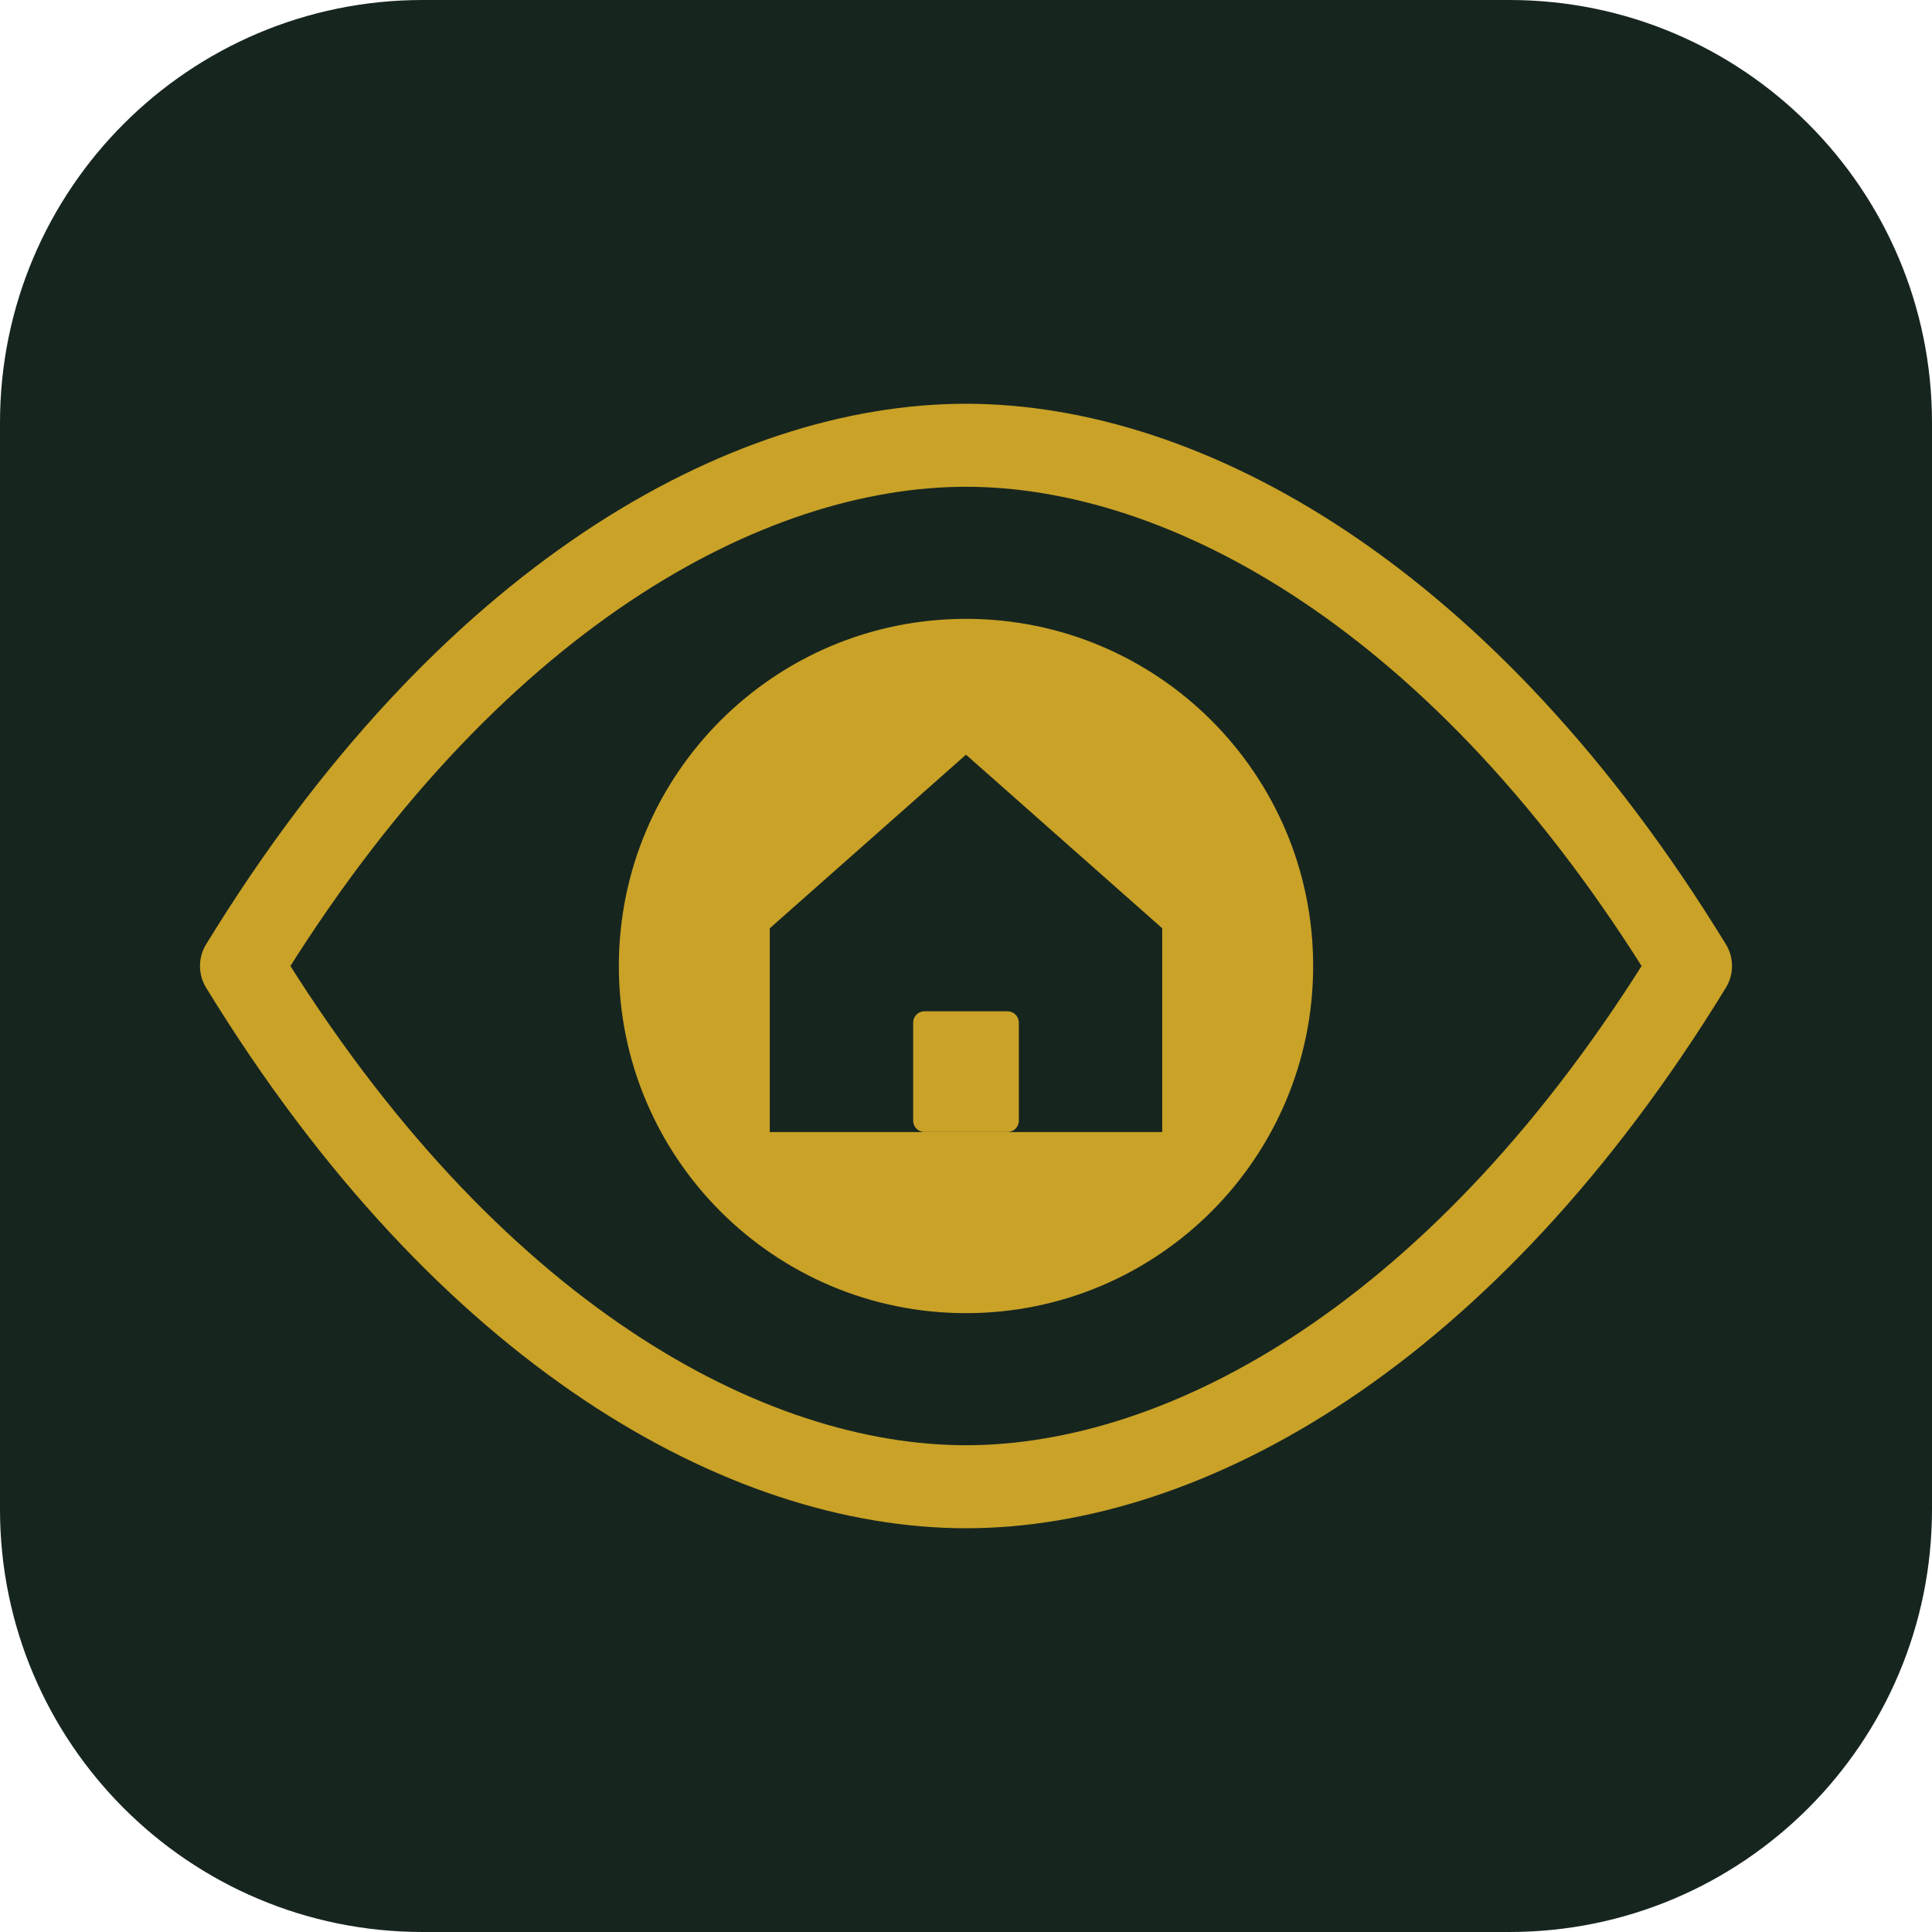
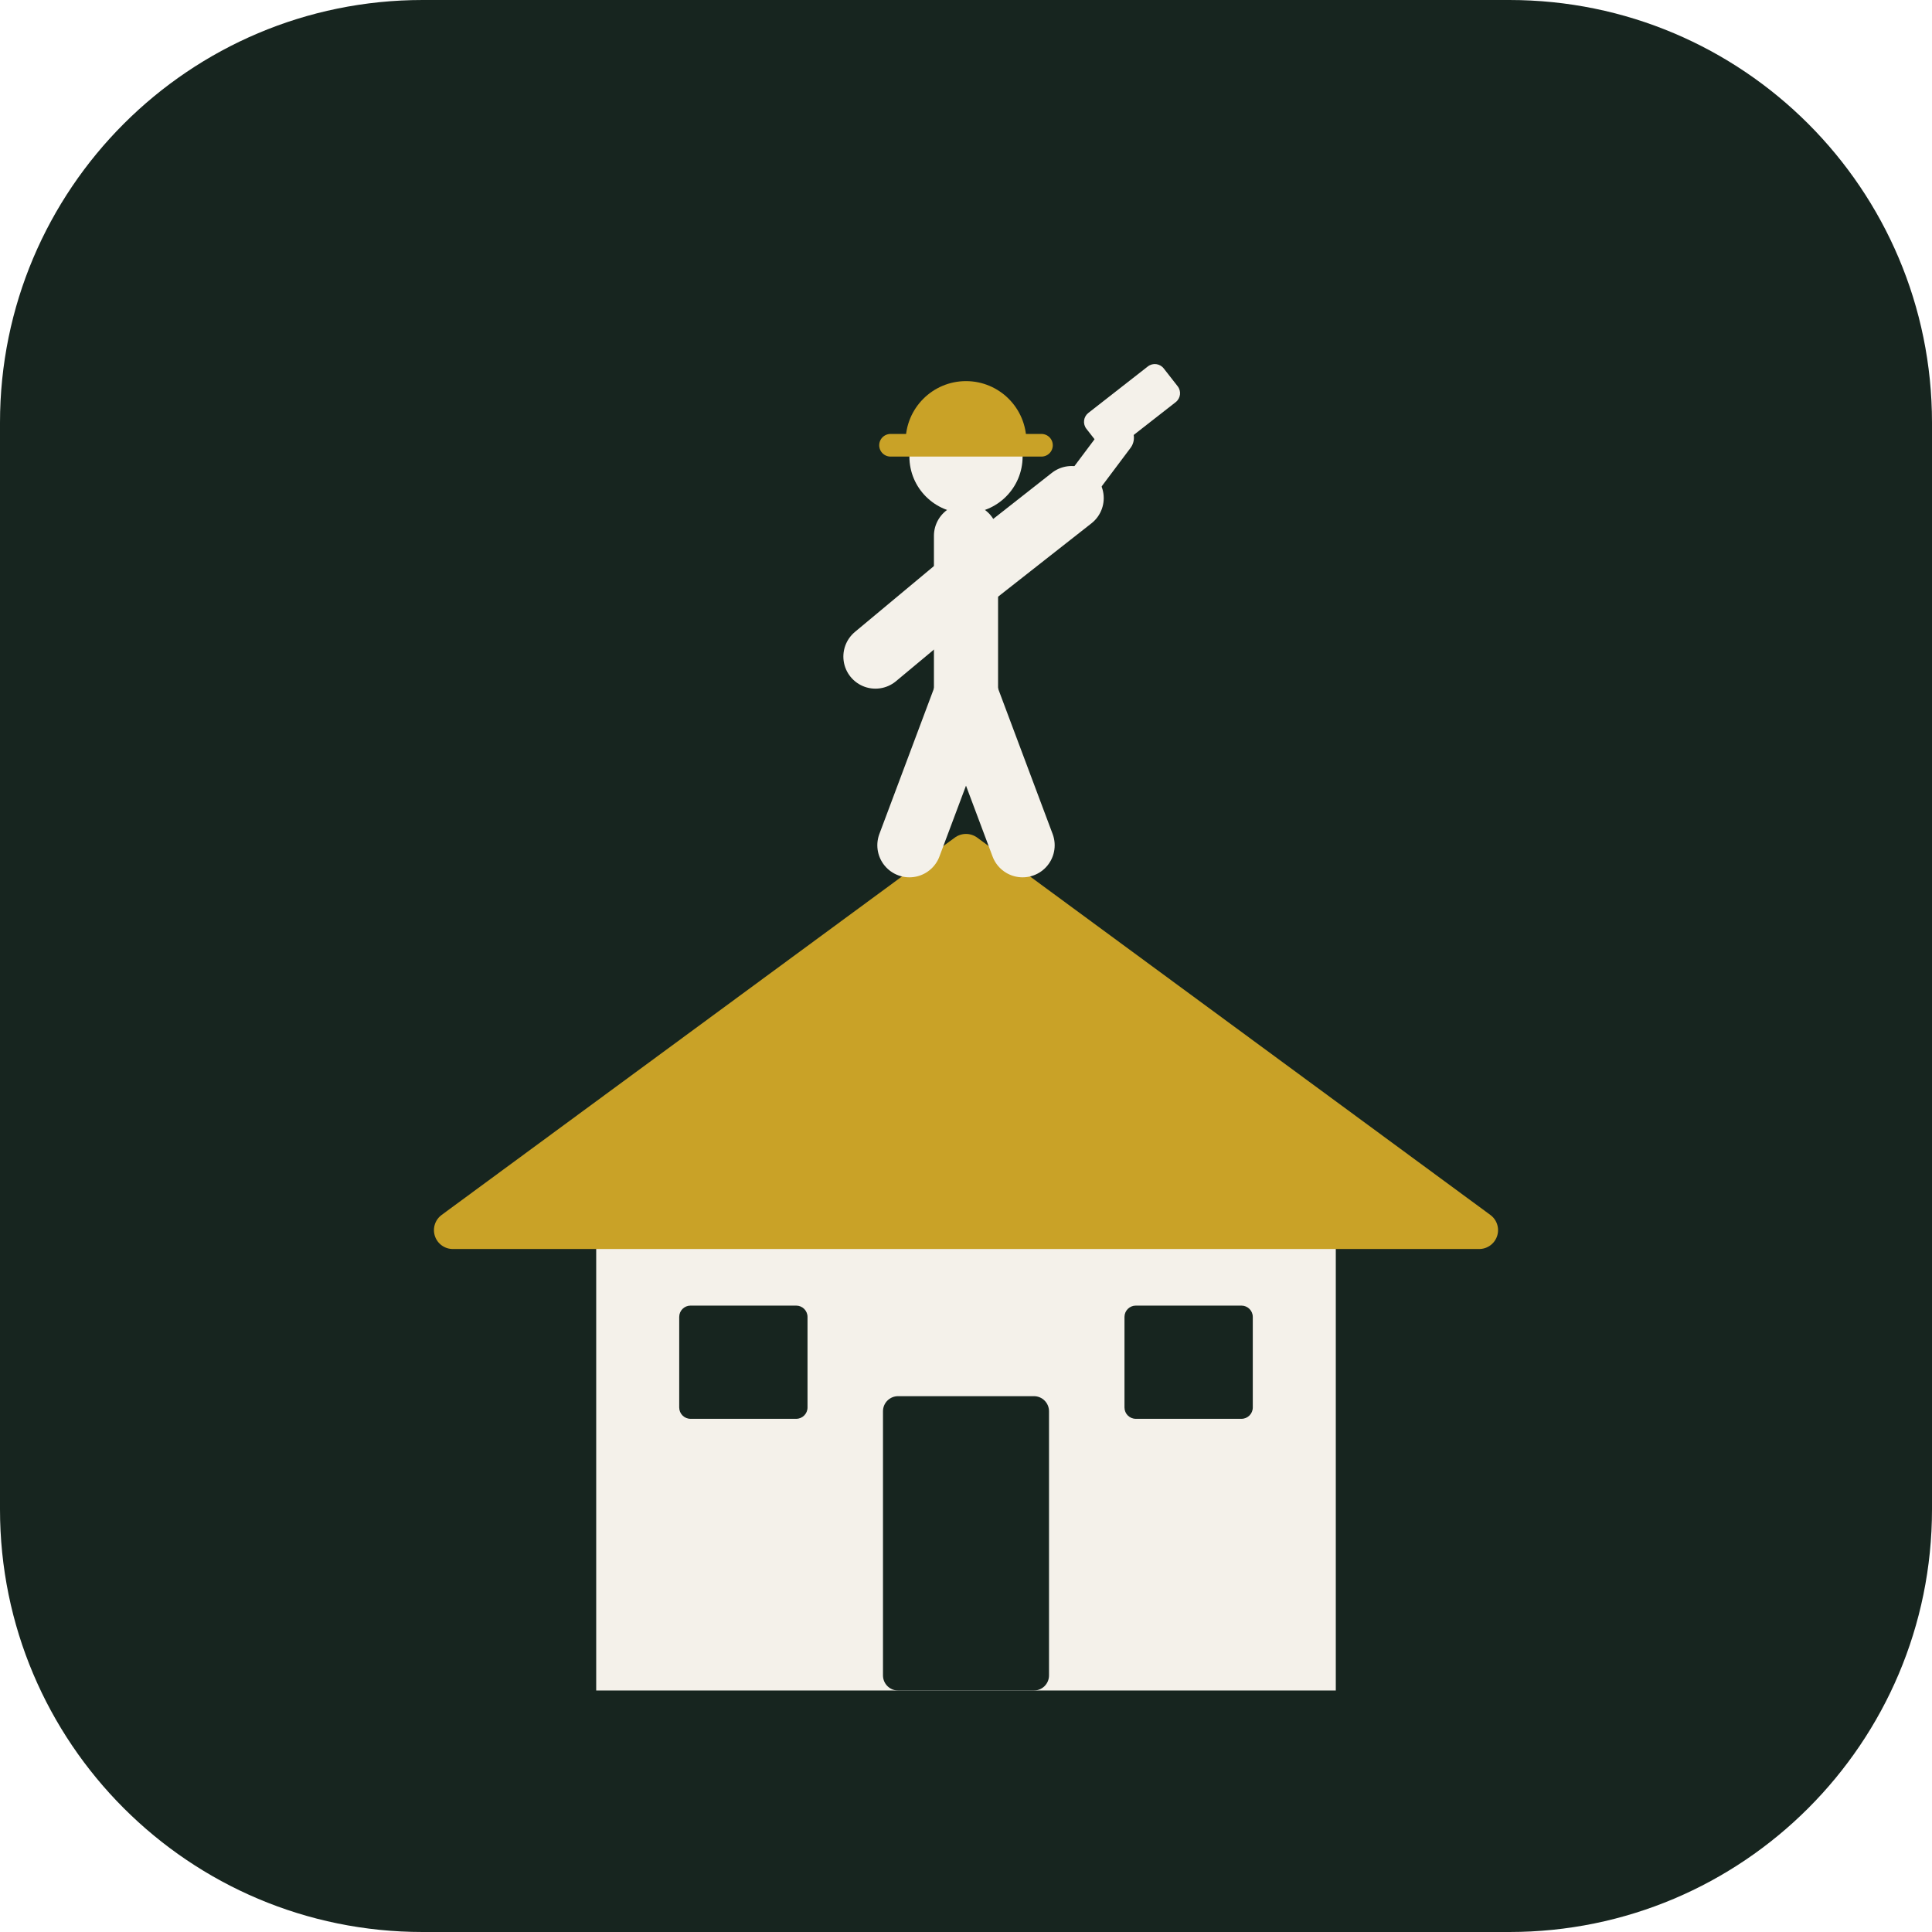
- <svg xmlns="http://www.w3.org/2000/svg" viewBox="0 0 512 512" role="img" aria-label="ICON Construction mark">
+ <svg xmlns="http://www.w3.org/2000/svg" viewBox="0 0 512 512" role="img" aria-label="ICON Construction">
  <rect width="512" height="512" rx="112" fill="#17251F" />
-   <path d="M64 256C124 158 198 118 256 118s132 40 192 138c-60 98-134 138-192 138S124 354 64 256Z" fill="none" stroke="#C9A227" stroke-width="22" stroke-linejoin="round" />
-   <circle cx="256" cy="256" r="92" fill="#C9A227" />
-   <path d="M256 200 308 246v54H204v-54Z" fill="#17251F" />
-   <rect x="242" y="268" width="28" height="32" rx="3" fill="#C9A227" />
+   <g transform="translate(0,20)">
+     <g>
+       <rect x="158" y="300" width="196" height="128" fill="#F4F1EA" />
+       <rect x="234" y="350" width="44" height="78" rx="4" fill="#17251F" />
+       <rect x="180" y="326" width="34" height="30" rx="3" fill="#17251F" />
+       <rect x="298" y="326" width="34" height="30" rx="3" fill="#17251F" />
+       <path d="M120 306 256 206 392 306Z" fill="#C9A227" stroke="#C9A227" stroke-width="10" stroke-linejoin="round" />
+       <g stroke="#F4F1EA" stroke-width="17" stroke-linecap="round" stroke-linejoin="round" fill="none">
+         <path d="M241 204 256 164 271 204" />
+         <path d="M256 164V122" />
+         <path d="M256 134 232 154" />
+         <path d="M256 134 284 112" />
+       </g>
+       <path d="M284 112 296 96" stroke="#F4F1EA" stroke-width="9" stroke-linecap="round" />
+       <rect x="287" y="82" width="26" height="12" rx="3" transform="rotate(-38 300 88)" fill="#F4F1EA" />
+       <circle cx="256" cy="101" r="15" fill="#F4F1EA" />
+       <path d="M240 97a16 16 0 0 1 32 0Z" fill="#C9A227" />
+       <path d="M236 98h40" stroke="#C9A227" stroke-width="6" stroke-linecap="round" />
+     </g>
+   </g>
</svg>
